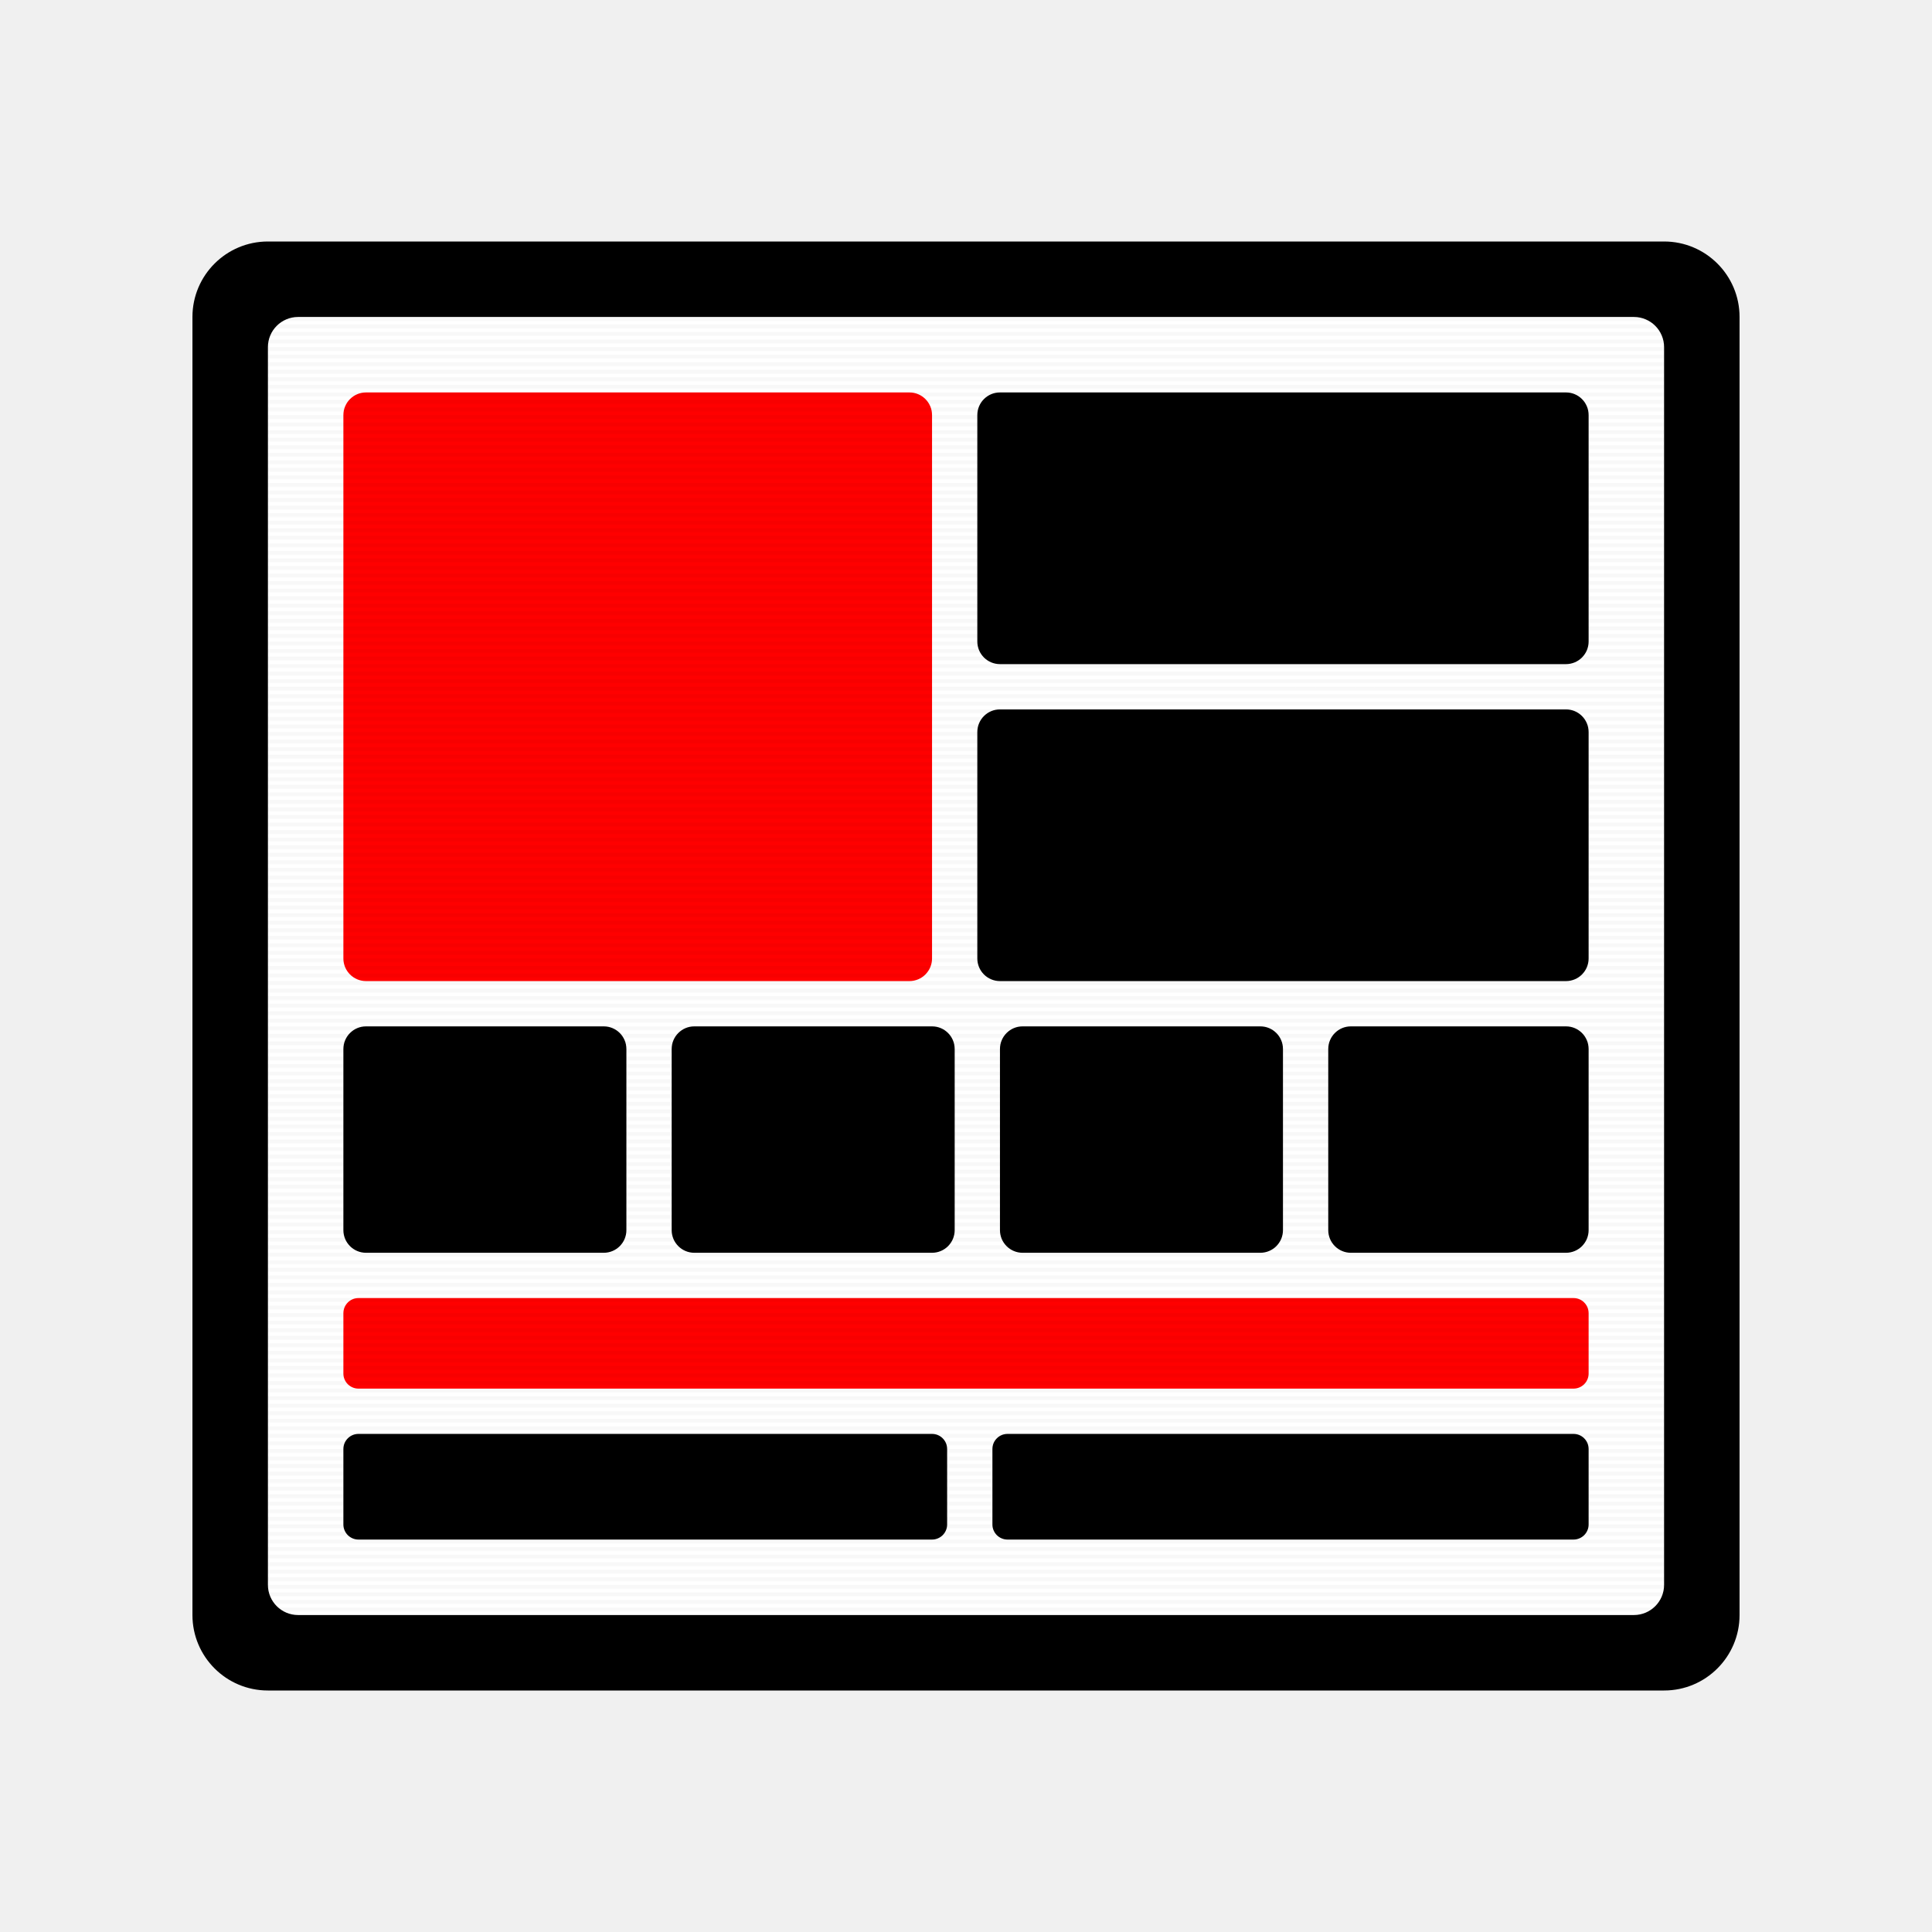
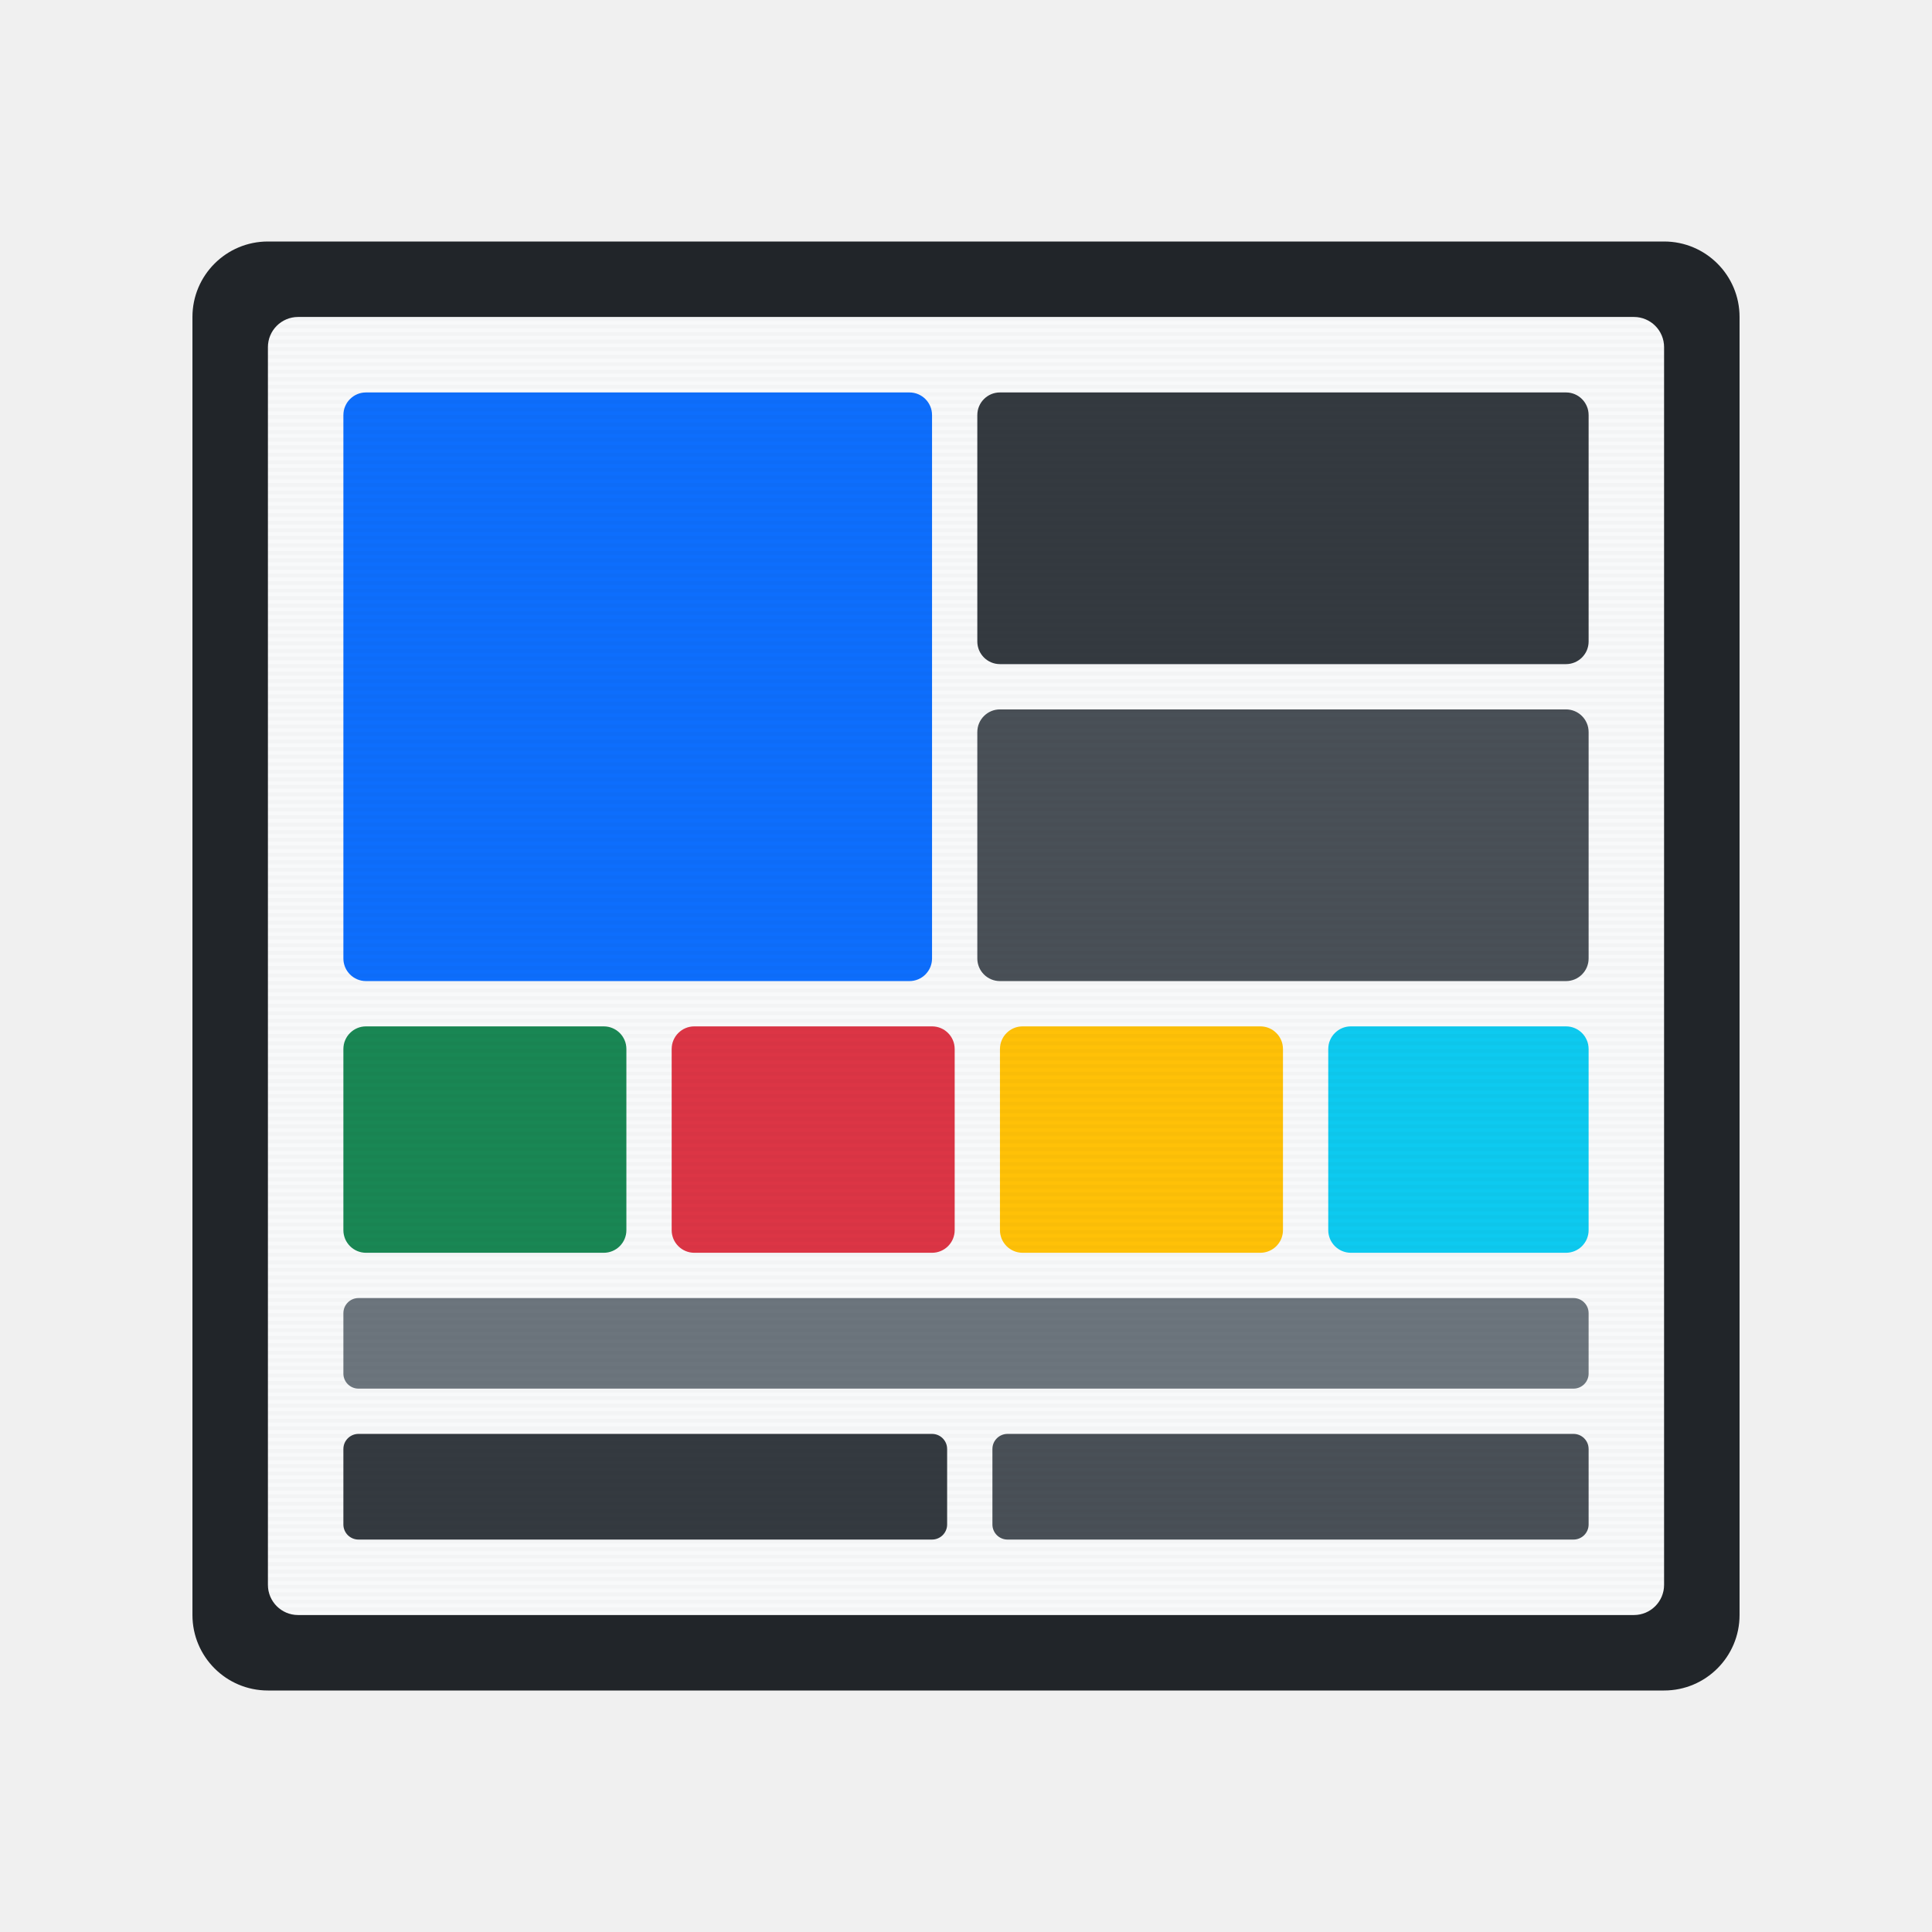
<svg xmlns="http://www.w3.org/2000/svg" viewBox="0 0 512 512">
-   <rect x="51" y="64" width="410" height="384" rx="20" fill="#000000" />
-   <rect x="71" y="84" width="370" height="344" rx="8" fill="#FFFFFF" />
-   <rect x="91" y="104" width="156" height="156" rx="6" fill="#FF0000" />
-   <rect x="259" y="104" width="162" height="72" rx="6" fill="#000000" />
-   <rect x="259" y="188" width="162" height="72" rx="6" fill="#000000" />
-   <rect x="91" y="272" width="75" height="60" rx="6" fill="#000000" />
-   <rect x="178" y="272" width="75" height="60" rx="6" fill="#000000" />
-   <rect x="265" y="272" width="75" height="60" rx="6" fill="#000000" />
-   <rect x="352" y="272" width="69" height="60" rx="6" fill="#000000" />
-   <rect x="91" y="344" width="330" height="24" rx="4" fill="#FF0000" />
-   <rect x="91" y="380" width="160" height="28" rx="4" fill="#000000" />
-   <rect x="263" y="380" width="158" height="28" rx="4" fill="#000000" />
+   <rect x="51" y="64" width="410" height="384" rx="20" fill="#212529" />
+   <rect x="71" y="84" width="370" height="344" rx="8" fill="#f8f9fa" />
+   <rect x="91" y="104" width="156" height="156" rx="6" fill="#0d6efd" />
+   <rect x="259" y="104" width="162" height="72" rx="6" fill="#343a40" />
+   <rect x="259" y="188" width="162" height="72" rx="6" fill="#495057" />
+   <rect x="91" y="272" width="75" height="60" rx="6" fill="#198754" />
+   <rect x="178" y="272" width="75" height="60" rx="6" fill="#dc3545" />
+   <rect x="265" y="272" width="75" height="60" rx="6" fill="#ffc107" />
+   <rect x="352" y="272" width="69" height="60" rx="6" fill="#0dcaf0" />
+   <rect x="91" y="344" width="330" height="24" rx="4" fill="#6c757d" />
+   <rect x="91" y="380" width="160" height="28" rx="4" fill="#343a40" />
+   <rect x="263" y="380" width="158" height="28" rx="4" fill="#495057" />
  <defs>
    <pattern id="scanlines" x="0" y="0" width="2" height="2" patternUnits="userSpaceOnUse">
-       <rect x="0" y="0" width="2" height="1" fill="#000000" opacity="0.03" />
+       <rect x="0" y="0" width="2" height="1" fill="#000000" opacity="0.02" />
    </pattern>
  </defs>
  <rect x="71" y="84" width="370" height="344" rx="8" fill="url(#scanlines)" pointer-events="none" />
</svg>
